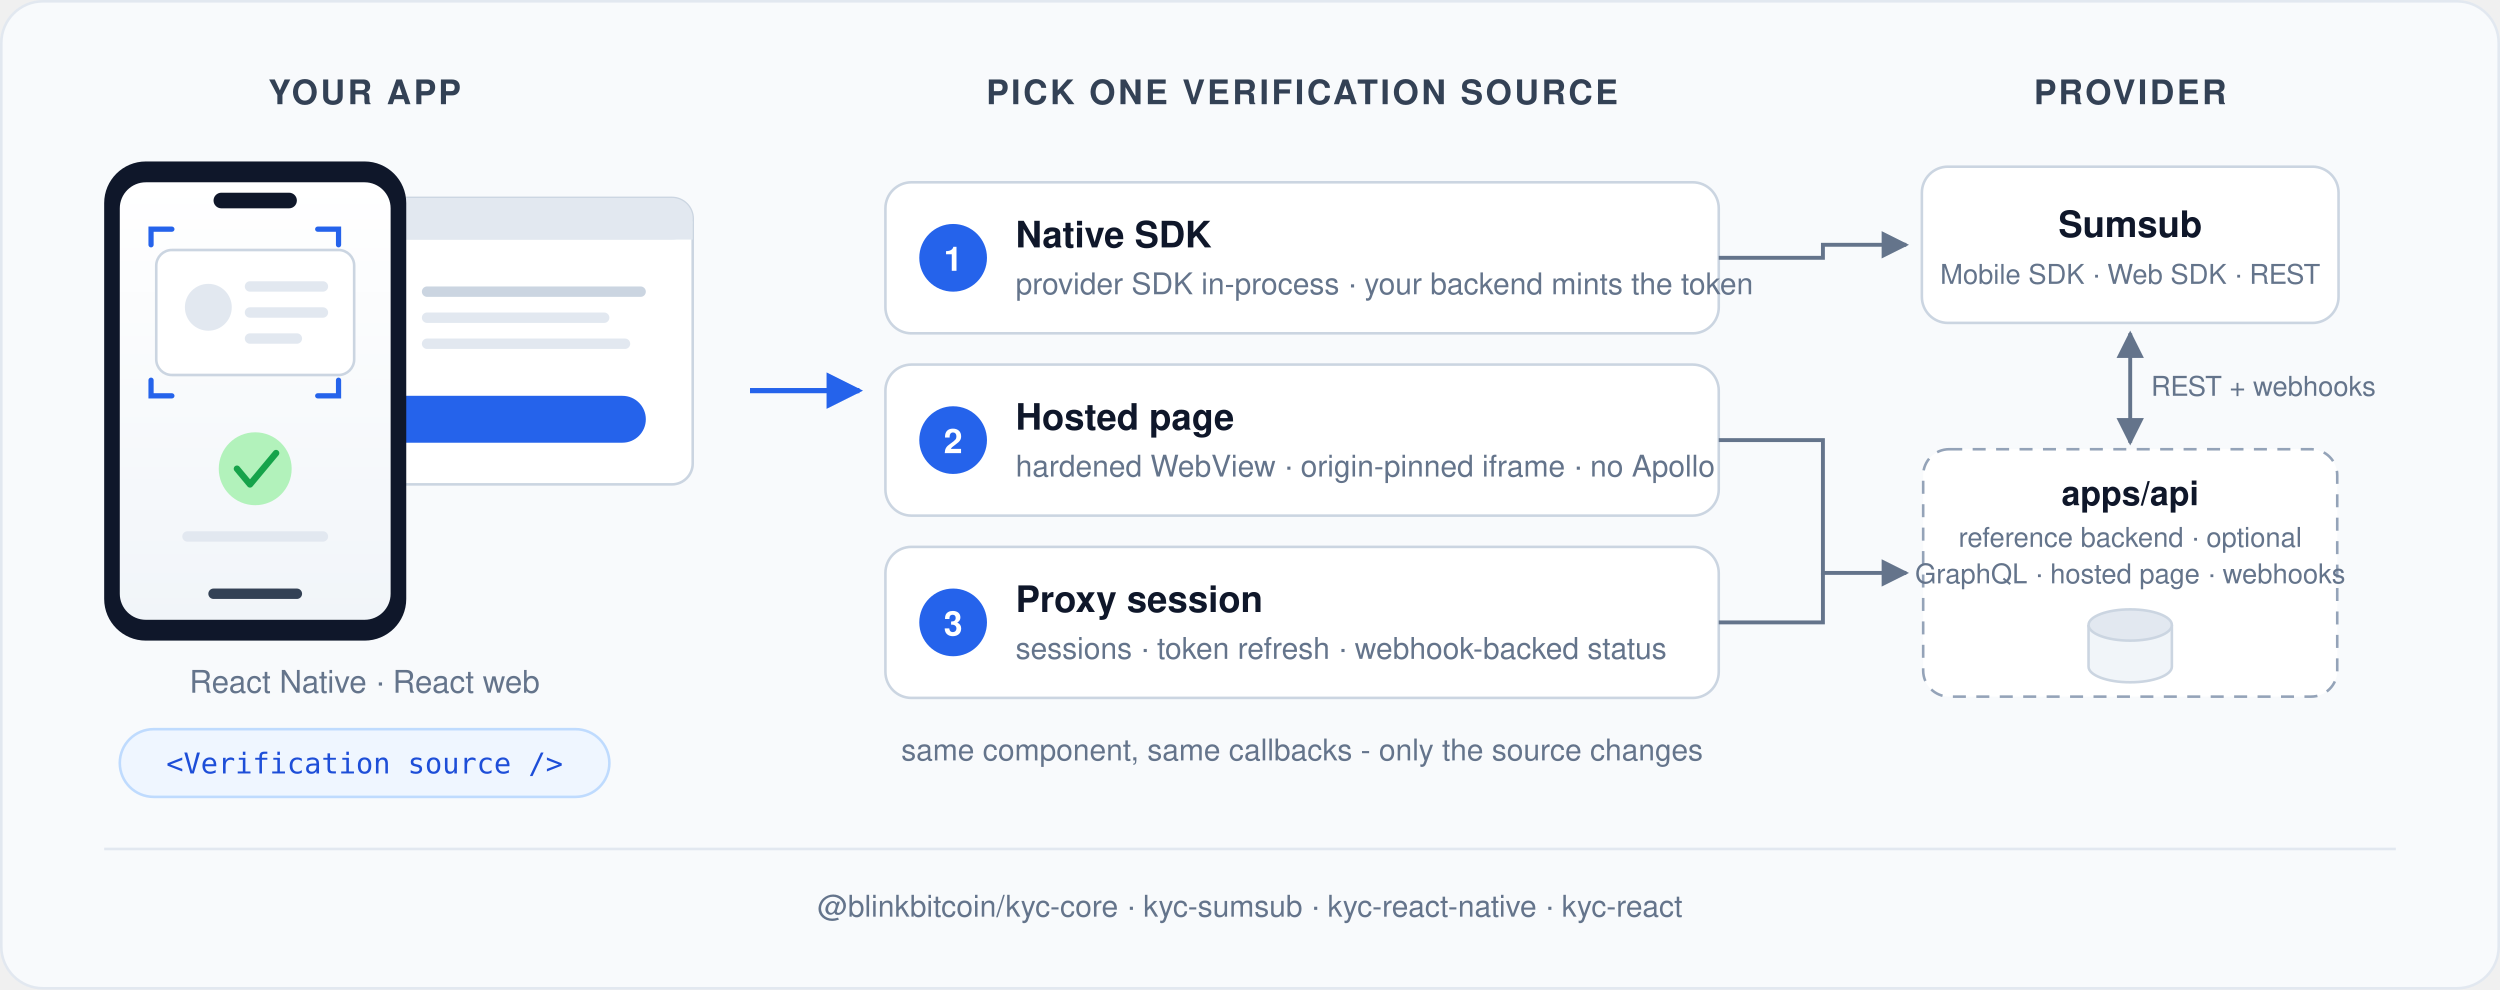
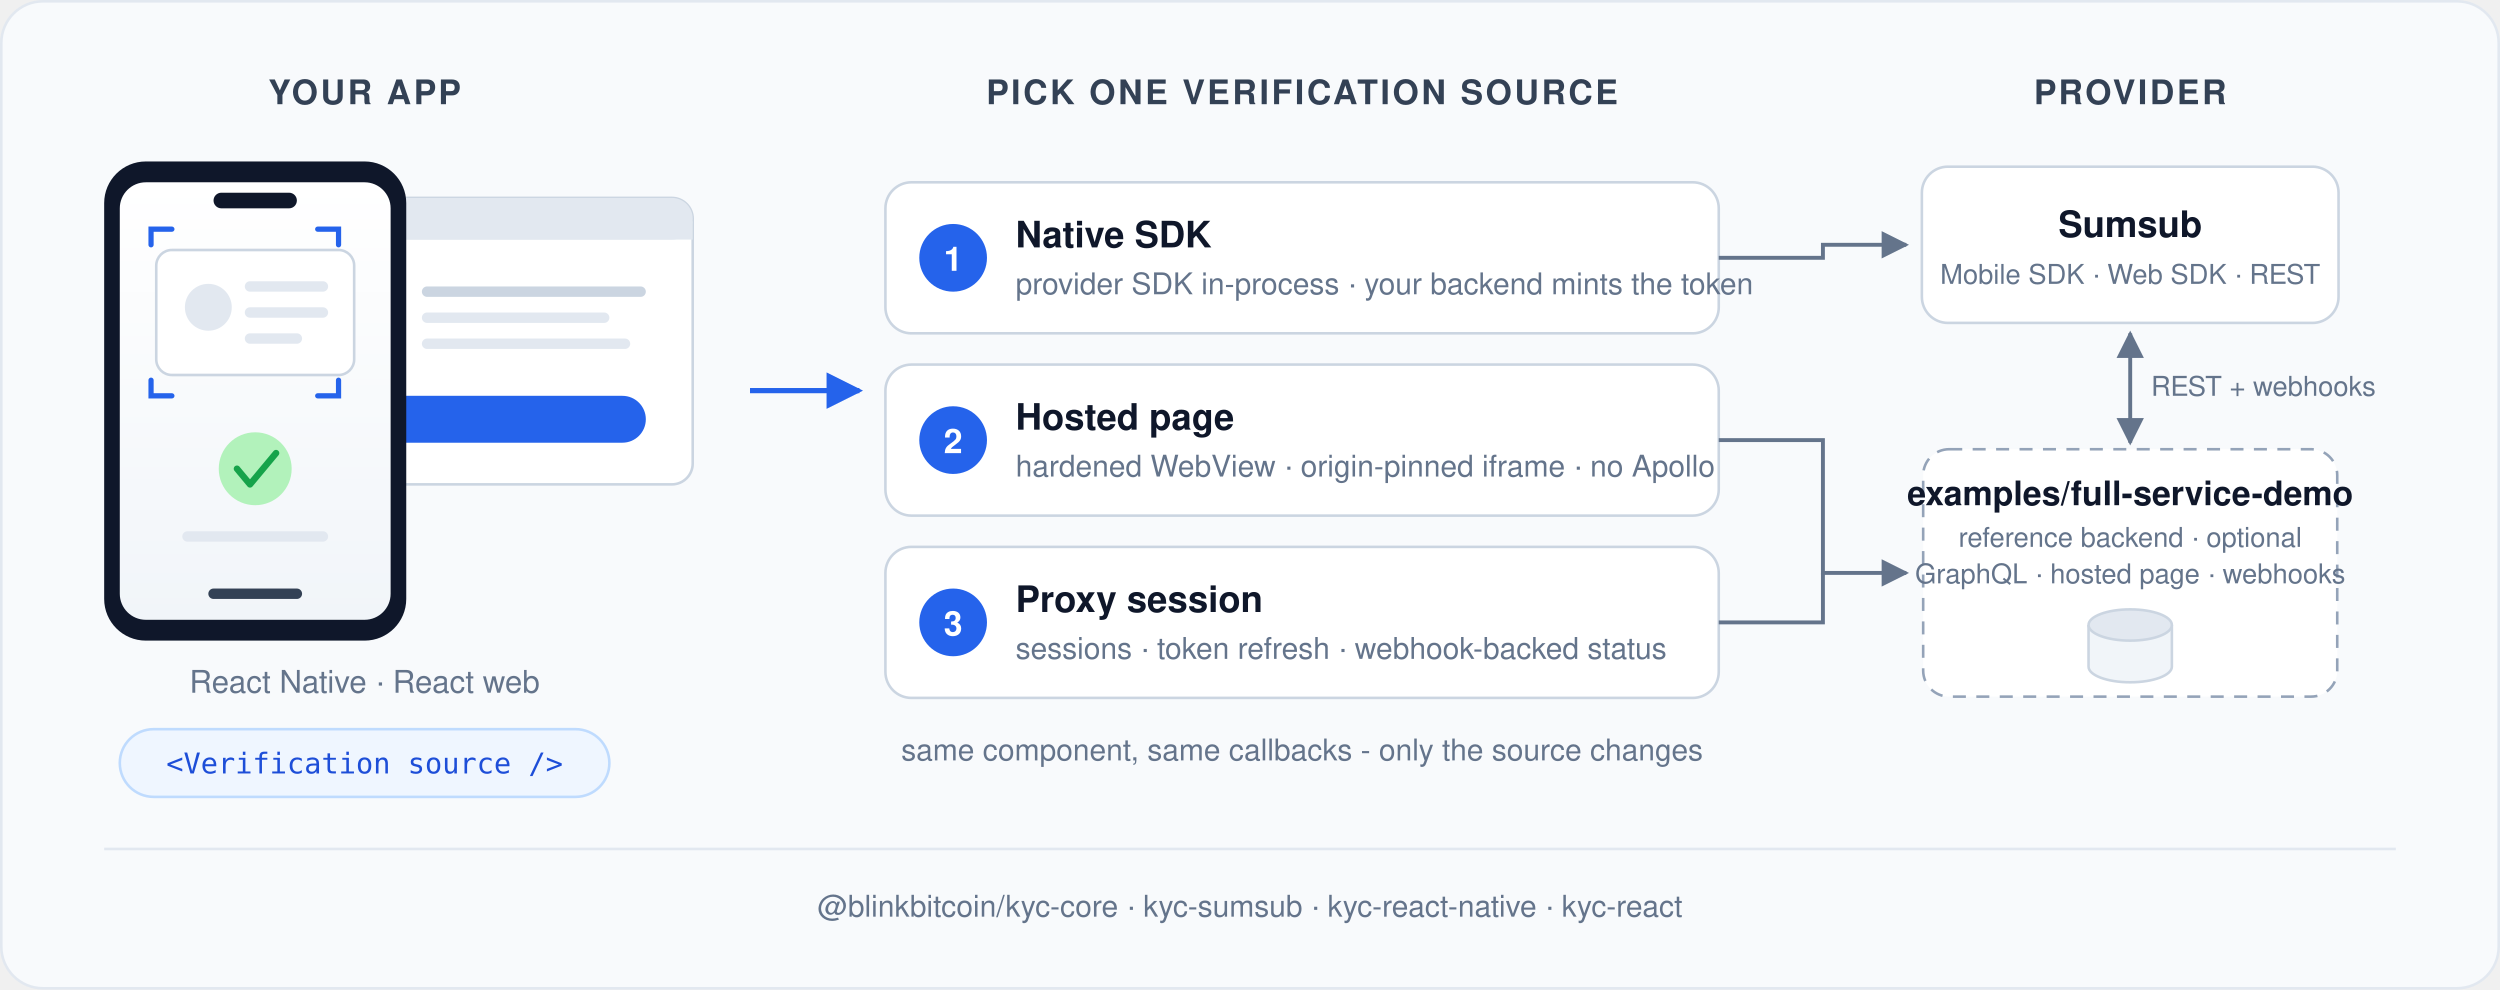
- <svg xmlns="http://www.w3.org/2000/svg" width="960" height="380" viewBox="0 0 960 380" font-family="-apple-system, BlinkMacSystemFont, 'Segoe UI', Helvetica, Arial, sans-serif" role="img" aria-label="Your React Native or React web app renders one Verification component. A VerificationSource picks one of three modes: the native provider SDK in-process, a hosted page embedded in a hardened WebView or origin-pinned iframe, or a proxy session on the reference backend. The two backend-backed modes go through the optional apps/api service, and every mode ends at Sumsub.">
+ <svg xmlns="http://www.w3.org/2000/svg" width="960" height="380" viewBox="0 0 960 380" font-family="-apple-system, BlinkMacSystemFont, 'Segoe UI', Helvetica, Arial, sans-serif" role="img" aria-label="Your React Native or React web app renders one Verification component. A VerificationSource picks one of three modes: the native provider SDK in-process, a hosted page embedded in a hardened WebView or origin-pinned iframe, or a proxy session on the reference backend. The two backend-backed modes go through the optional examples/full-service-demo service, and every mode ends at Sumsub.">
  <defs>
    <marker id="arrow" viewBox="0 0 10 10" refX="9" refY="5" markerWidth="7" markerHeight="7" orient="auto-start-reverse">
      <path d="M0 0 L10 5 L0 10 z" fill="#64748b" />
    </marker>
    <marker id="arrowBlue" viewBox="0 0 10 10" refX="9" refY="5" markerWidth="7" markerHeight="7" orient="auto-start-reverse">
      <path d="M0 0 L10 5 L0 10 z" fill="#2563eb" />
    </marker>
    <linearGradient id="screen" x1="0" y1="0" x2="0" y2="1">
      <stop offset="0" stop-color="#ffffff" />
      <stop offset="1" stop-color="#f1f5f9" />
    </linearGradient>
  </defs>
  <rect x="0.5" y="0.5" width="959" height="379" rx="16" fill="#f8fafc" stroke="#e2e8f0" />
  <text x="140" y="40" text-anchor="middle" font-size="13" font-weight="700" fill="#334155" letter-spacing="1">YOUR APP</text>
  <g transform="translate(96 76)">
    <rect x="0" y="0" width="170" height="110" rx="8" fill="#ffffff" stroke="#cbd5e1" />
    <rect x="0" y="0" width="170" height="16" rx="8" fill="#e2e8f0" />
    <rect x="0" y="9" width="170" height="7" fill="#e2e8f0" />
    <circle cx="11" cy="8" r="3" fill="#f87171" />
    <circle cx="21" cy="8" r="3" fill="#fbbf24" />
    <circle cx="31" cy="8" r="3" fill="#34d399" />
    <rect x="18" y="34" width="38" height="26" rx="3" fill="#eff6ff" stroke="#bfdbfe" />
    <circle cx="28" cy="44" r="5" fill="#bfdbfe" />
    <rect x="36" y="40" width="14" height="3" rx="1.5" fill="#bfdbfe" />
    <rect x="36" y="47" width="14" height="3" rx="1.5" fill="#bfdbfe" />
    <rect x="66" y="34" width="86" height="4" rx="2" fill="#cbd5e1" />
    <rect x="66" y="44" width="72" height="4" rx="2" fill="#e2e8f0" />
    <rect x="66" y="54" width="80" height="4" rx="2" fill="#e2e8f0" />
    <rect x="18" y="76" width="134" height="18" rx="9" fill="#2563eb" />
  </g>
  <g transform="translate(40 62)">
    <rect x="0" y="0" width="116" height="184" rx="16" fill="#0f172a" />
    <rect x="6" y="8" width="104" height="168" rx="10" fill="url(#screen)" />
    <rect x="42" y="12" width="32" height="6" rx="3" fill="#0f172a" />
    <rect x="20" y="34" width="76" height="48" rx="6" fill="#ffffff" stroke="#cbd5e1" />
    <circle cx="40" cy="56" r="9" fill="#e2e8f0" />
    <rect x="54" y="46" width="32" height="4" rx="2" fill="#e2e8f0" />
    <rect x="54" y="56" width="32" height="4" rx="2" fill="#e2e8f0" />
    <rect x="54" y="66" width="22" height="4" rx="2" fill="#e2e8f0" />
    <path d="M18 32 V26 H26 M90 32 V26 H82 M18 84 V90 H26 M90 84 V90 H82" fill="none" stroke="#2563eb" stroke-width="2" stroke-linecap="round" />
    <circle cx="58" cy="118" r="14" fill="#b2f2bb" />
    <path d="M51 118 L56 124 L66 112" fill="none" stroke="#16a34a" stroke-width="2.5" stroke-linecap="round" stroke-linejoin="round" />
    <rect x="30" y="142" width="56" height="4" rx="2" fill="#e2e8f0" />
    <rect x="40" y="164" width="36" height="4" rx="2" fill="#334155" />
  </g>
  <text x="140" y="266" text-anchor="middle" font-size="12" fill="#64748b">React Native · React web</text>
  <g transform="translate(46 280)">
    <rect x="0" y="0" width="188" height="26" rx="13" fill="#eff6ff" stroke="#bfdbfe" />
    <text x="94" y="17" text-anchor="middle" font-size="11" fill="#1d4ed8" font-family="ui-monospace, SFMono-Regular, Menlo, Consolas, monospace">&lt;Verification source /&gt;</text>
  </g>
  <text x="500" y="40" text-anchor="middle" font-size="13" font-weight="700" fill="#334155" letter-spacing="1">PICK ONE VERIFICATION SOURCE</text>
  <g transform="translate(340 70)">
    <rect x="0" y="0" width="320" height="58" rx="10" fill="#ffffff" stroke="#cbd5e1" />
    <circle cx="26" cy="29" r="13" fill="#2563eb" />
    <text x="26" y="34" text-anchor="middle" font-size="13" font-weight="700" fill="#ffffff">1</text>
    <text x="50" y="25" font-size="14" font-weight="700" fill="#0f172a">Native SDK</text>
    <text x="50" y="43" font-size="11.5" fill="#64748b">provider SDK in-process · your backend mints the token</text>
  </g>
  <g transform="translate(340 140)">
    <rect x="0" y="0" width="320" height="58" rx="10" fill="#ffffff" stroke="#cbd5e1" />
    <circle cx="26" cy="29" r="13" fill="#2563eb" />
    <text x="26" y="34" text-anchor="middle" font-size="13" font-weight="700" fill="#ffffff">2</text>
    <text x="50" y="25" font-size="14" font-weight="700" fill="#0f172a">Hosted page</text>
    <text x="50" y="43" font-size="11.5" fill="#64748b">hardened WebView · origin-pinned iframe · no Apollo</text>
  </g>
  <g transform="translate(340 210)">
    <rect x="0" y="0" width="320" height="58" rx="10" fill="#ffffff" stroke="#cbd5e1" />
    <circle cx="26" cy="29" r="13" fill="#2563eb" />
    <text x="26" y="34" text-anchor="middle" font-size="13" font-weight="700" fill="#ffffff">3</text>
    <text x="50" y="25" font-size="14" font-weight="700" fill="#0f172a">Proxy session</text>
    <text x="50" y="43" font-size="11.5" fill="#64748b">sessions · token refresh · webhook-backed status</text>
  </g>
  <text x="500" y="292" text-anchor="middle" font-size="11.5" fill="#64748b">same component, same callbacks - only the source changes</text>
  <text x="818" y="40" text-anchor="middle" font-size="13" font-weight="700" fill="#334155" letter-spacing="1">PROVIDER</text>
  <g transform="translate(738 64)">
    <rect x="0" y="0" width="160" height="60" rx="10" fill="#ffffff" stroke="#cbd5e1" />
    <text x="80" y="27" text-anchor="middle" font-size="14" font-weight="700" fill="#0f172a">Sumsub</text>
    <text x="80" y="45" text-anchor="middle" font-size="10.5" fill="#64748b">Mobile SDK · Web SDK · REST</text>
  </g>
  <g transform="translate(738 172)">
    <rect x="0.5" y="0.5" width="159" height="95" rx="10" fill="#ffffff" stroke="#94a3b8" stroke-dasharray="5 4" />
-     <text x="80" y="22" text-anchor="middle" font-size="13" font-weight="700" fill="#0f172a">apps/api</text>
+     <text x="80" y="22" text-anchor="middle" font-size="13" font-weight="700" fill="#0f172a">examples/full-service-demo</text>
    <text x="80" y="38" text-anchor="middle" font-size="10.5" fill="#64748b">reference backend · optional</text>
    <text x="80" y="52" text-anchor="middle" font-size="10.5" fill="#64748b">GraphQL · hosted page · webhooks</text>
    <g transform="translate(64 62)">
      <path d="M0 6 V22 A16 6 0 0 0 32 22 V6" fill="#f1f5f9" stroke="#cbd5e1" />
      <ellipse cx="16" cy="6" rx="16" ry="6" fill="#e2e8f0" stroke="#cbd5e1" />
    </g>
  </g>
  <line x1="288" y1="150" x2="330" y2="150" stroke="#2563eb" stroke-width="2" marker-end="url(#arrowBlue)" />
  <path d="M660 99 H700 V94 H732" fill="none" stroke="#64748b" stroke-width="1.5" marker-end="url(#arrow)" />
  <path d="M660 169 H700 V220 H732" fill="none" stroke="#64748b" stroke-width="1.5" marker-end="url(#arrow)" />
  <path d="M660 239 H700 V220" fill="none" stroke="#64748b" stroke-width="1.5" />
  <line x1="818" y1="170" x2="818" y2="128" stroke="#64748b" stroke-width="1.5" marker-start="url(#arrow)" marker-end="url(#arrow)" />
  <text x="826" y="152" font-size="10.5" fill="#64748b">REST + webhooks</text>
  <line x1="40" y1="326" x2="920" y2="326" stroke="#e2e8f0" />
  <text x="480" y="352" text-anchor="middle" font-size="11.5" fill="#64748b">@blinkbitcoin/kyc-core · kyc-sumsub · kyc-react-native · kyc-react</text>
</svg>
